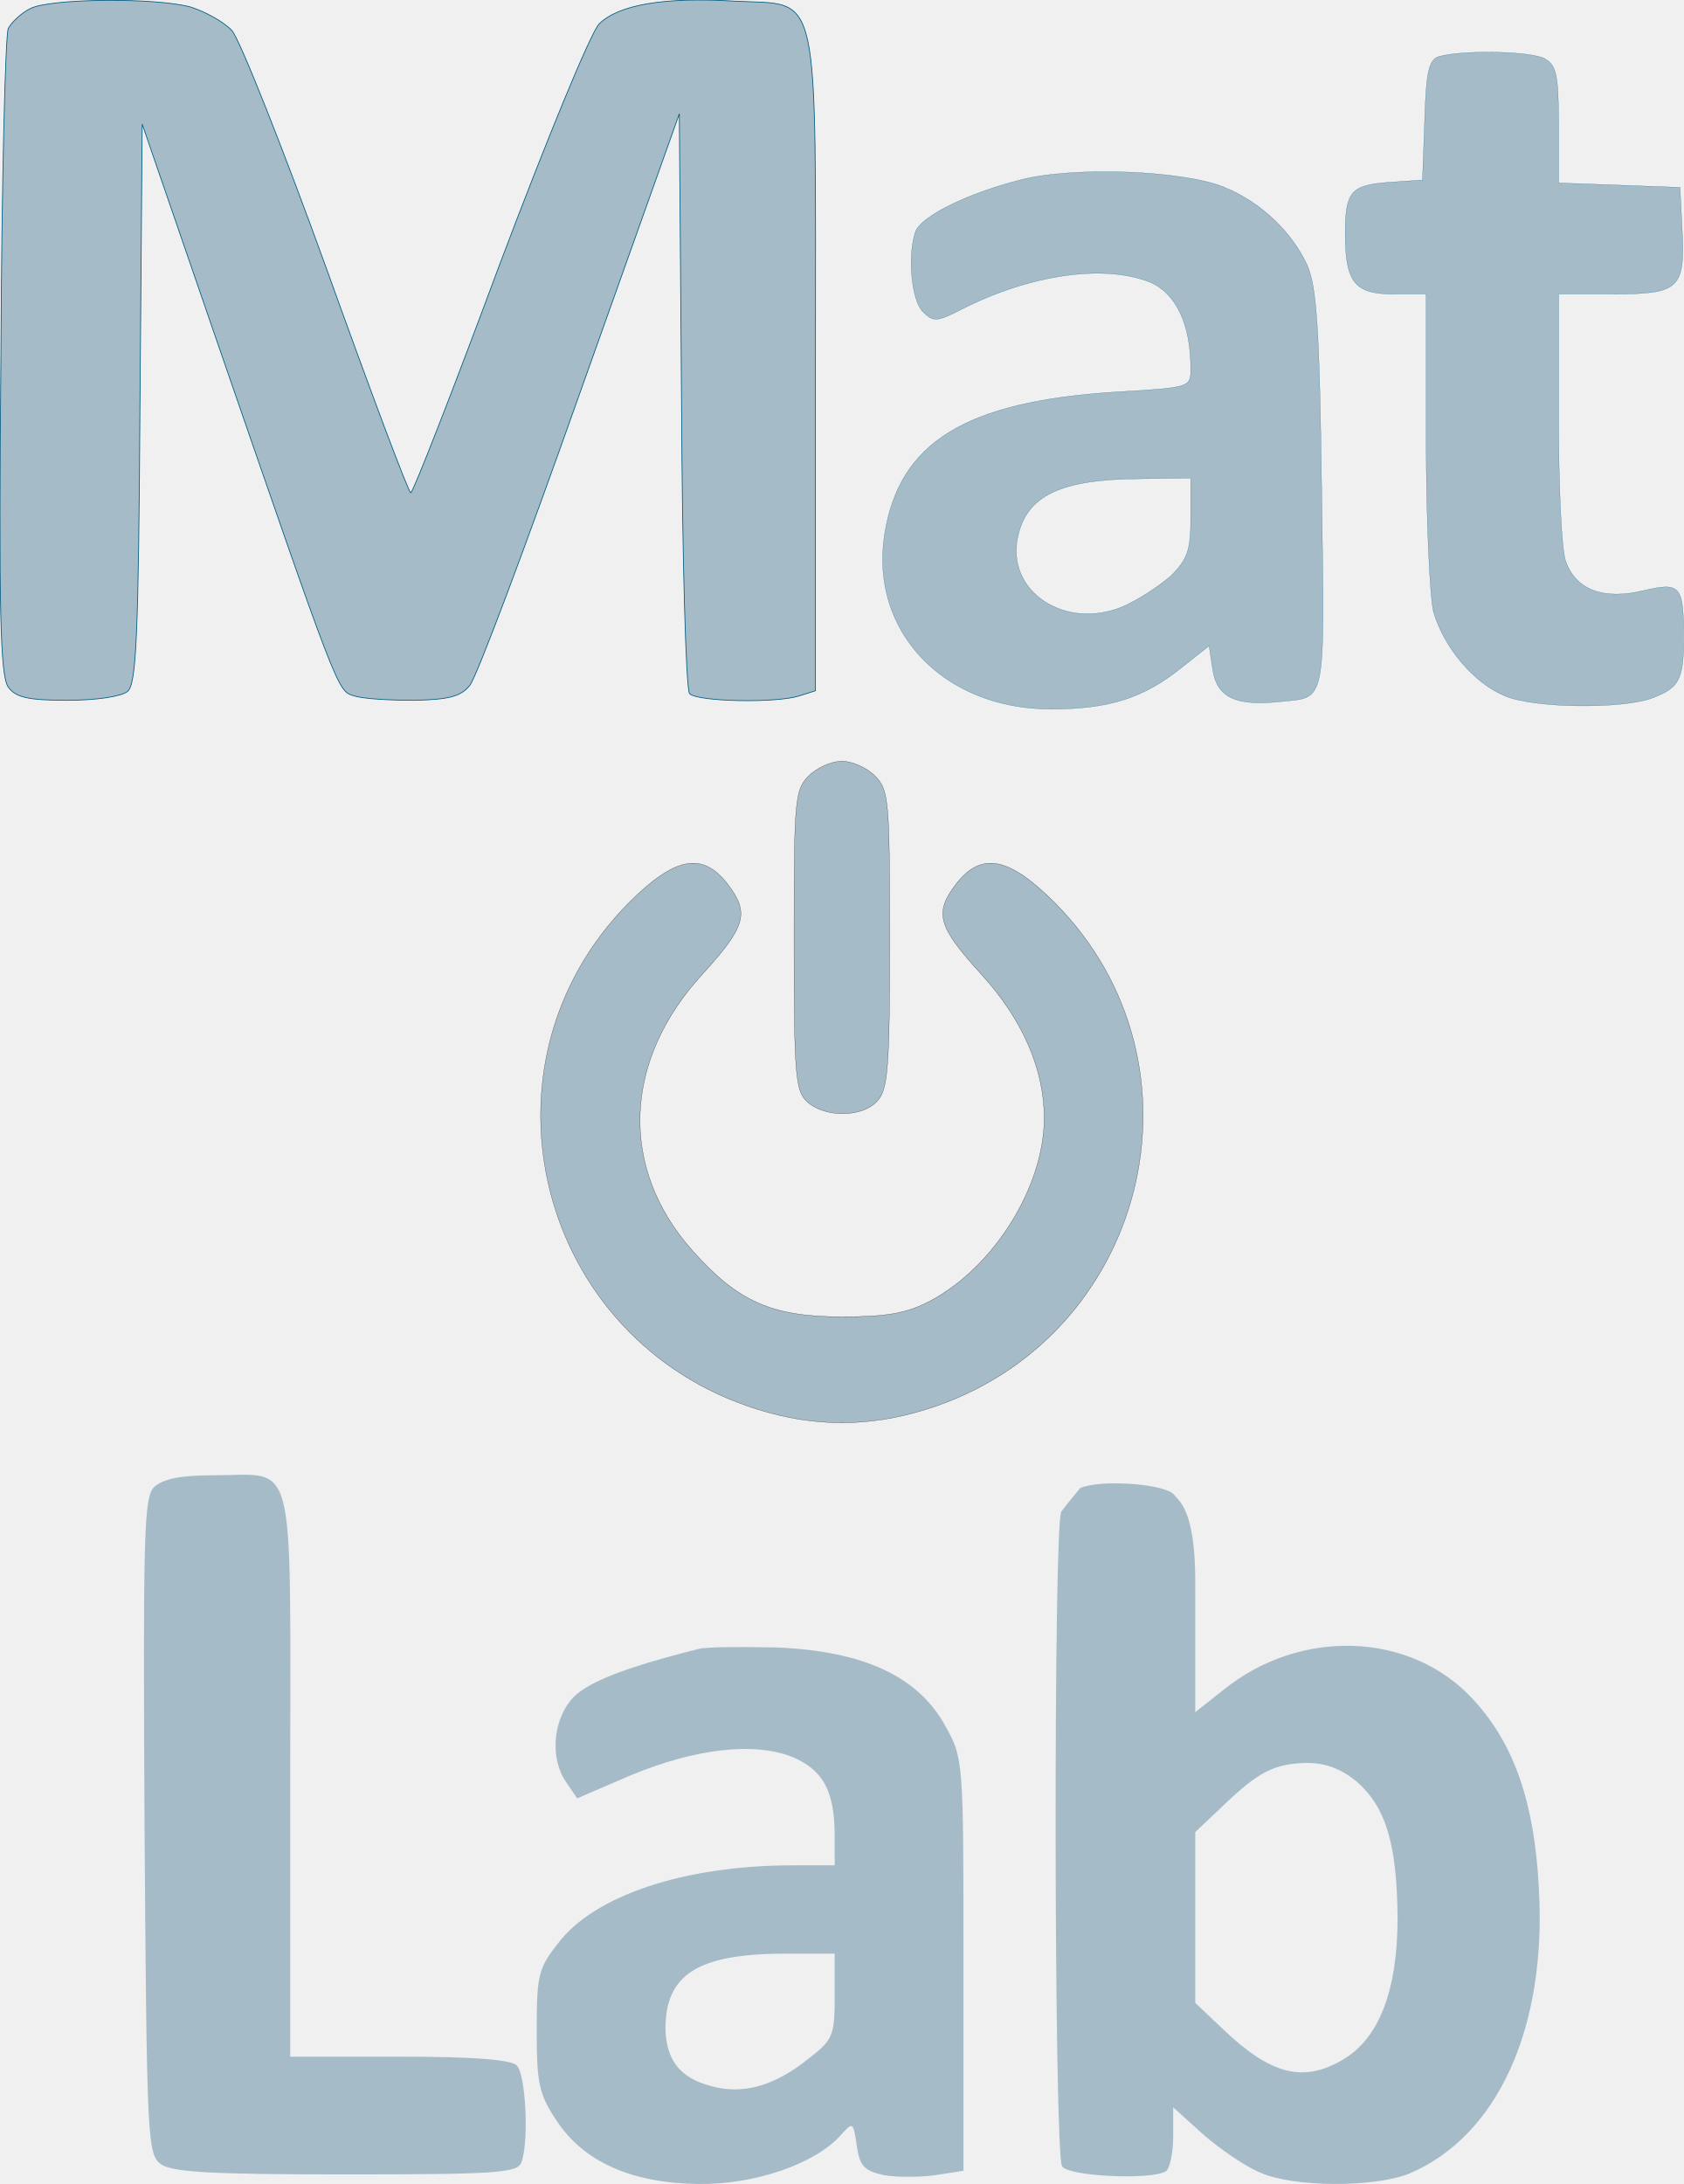
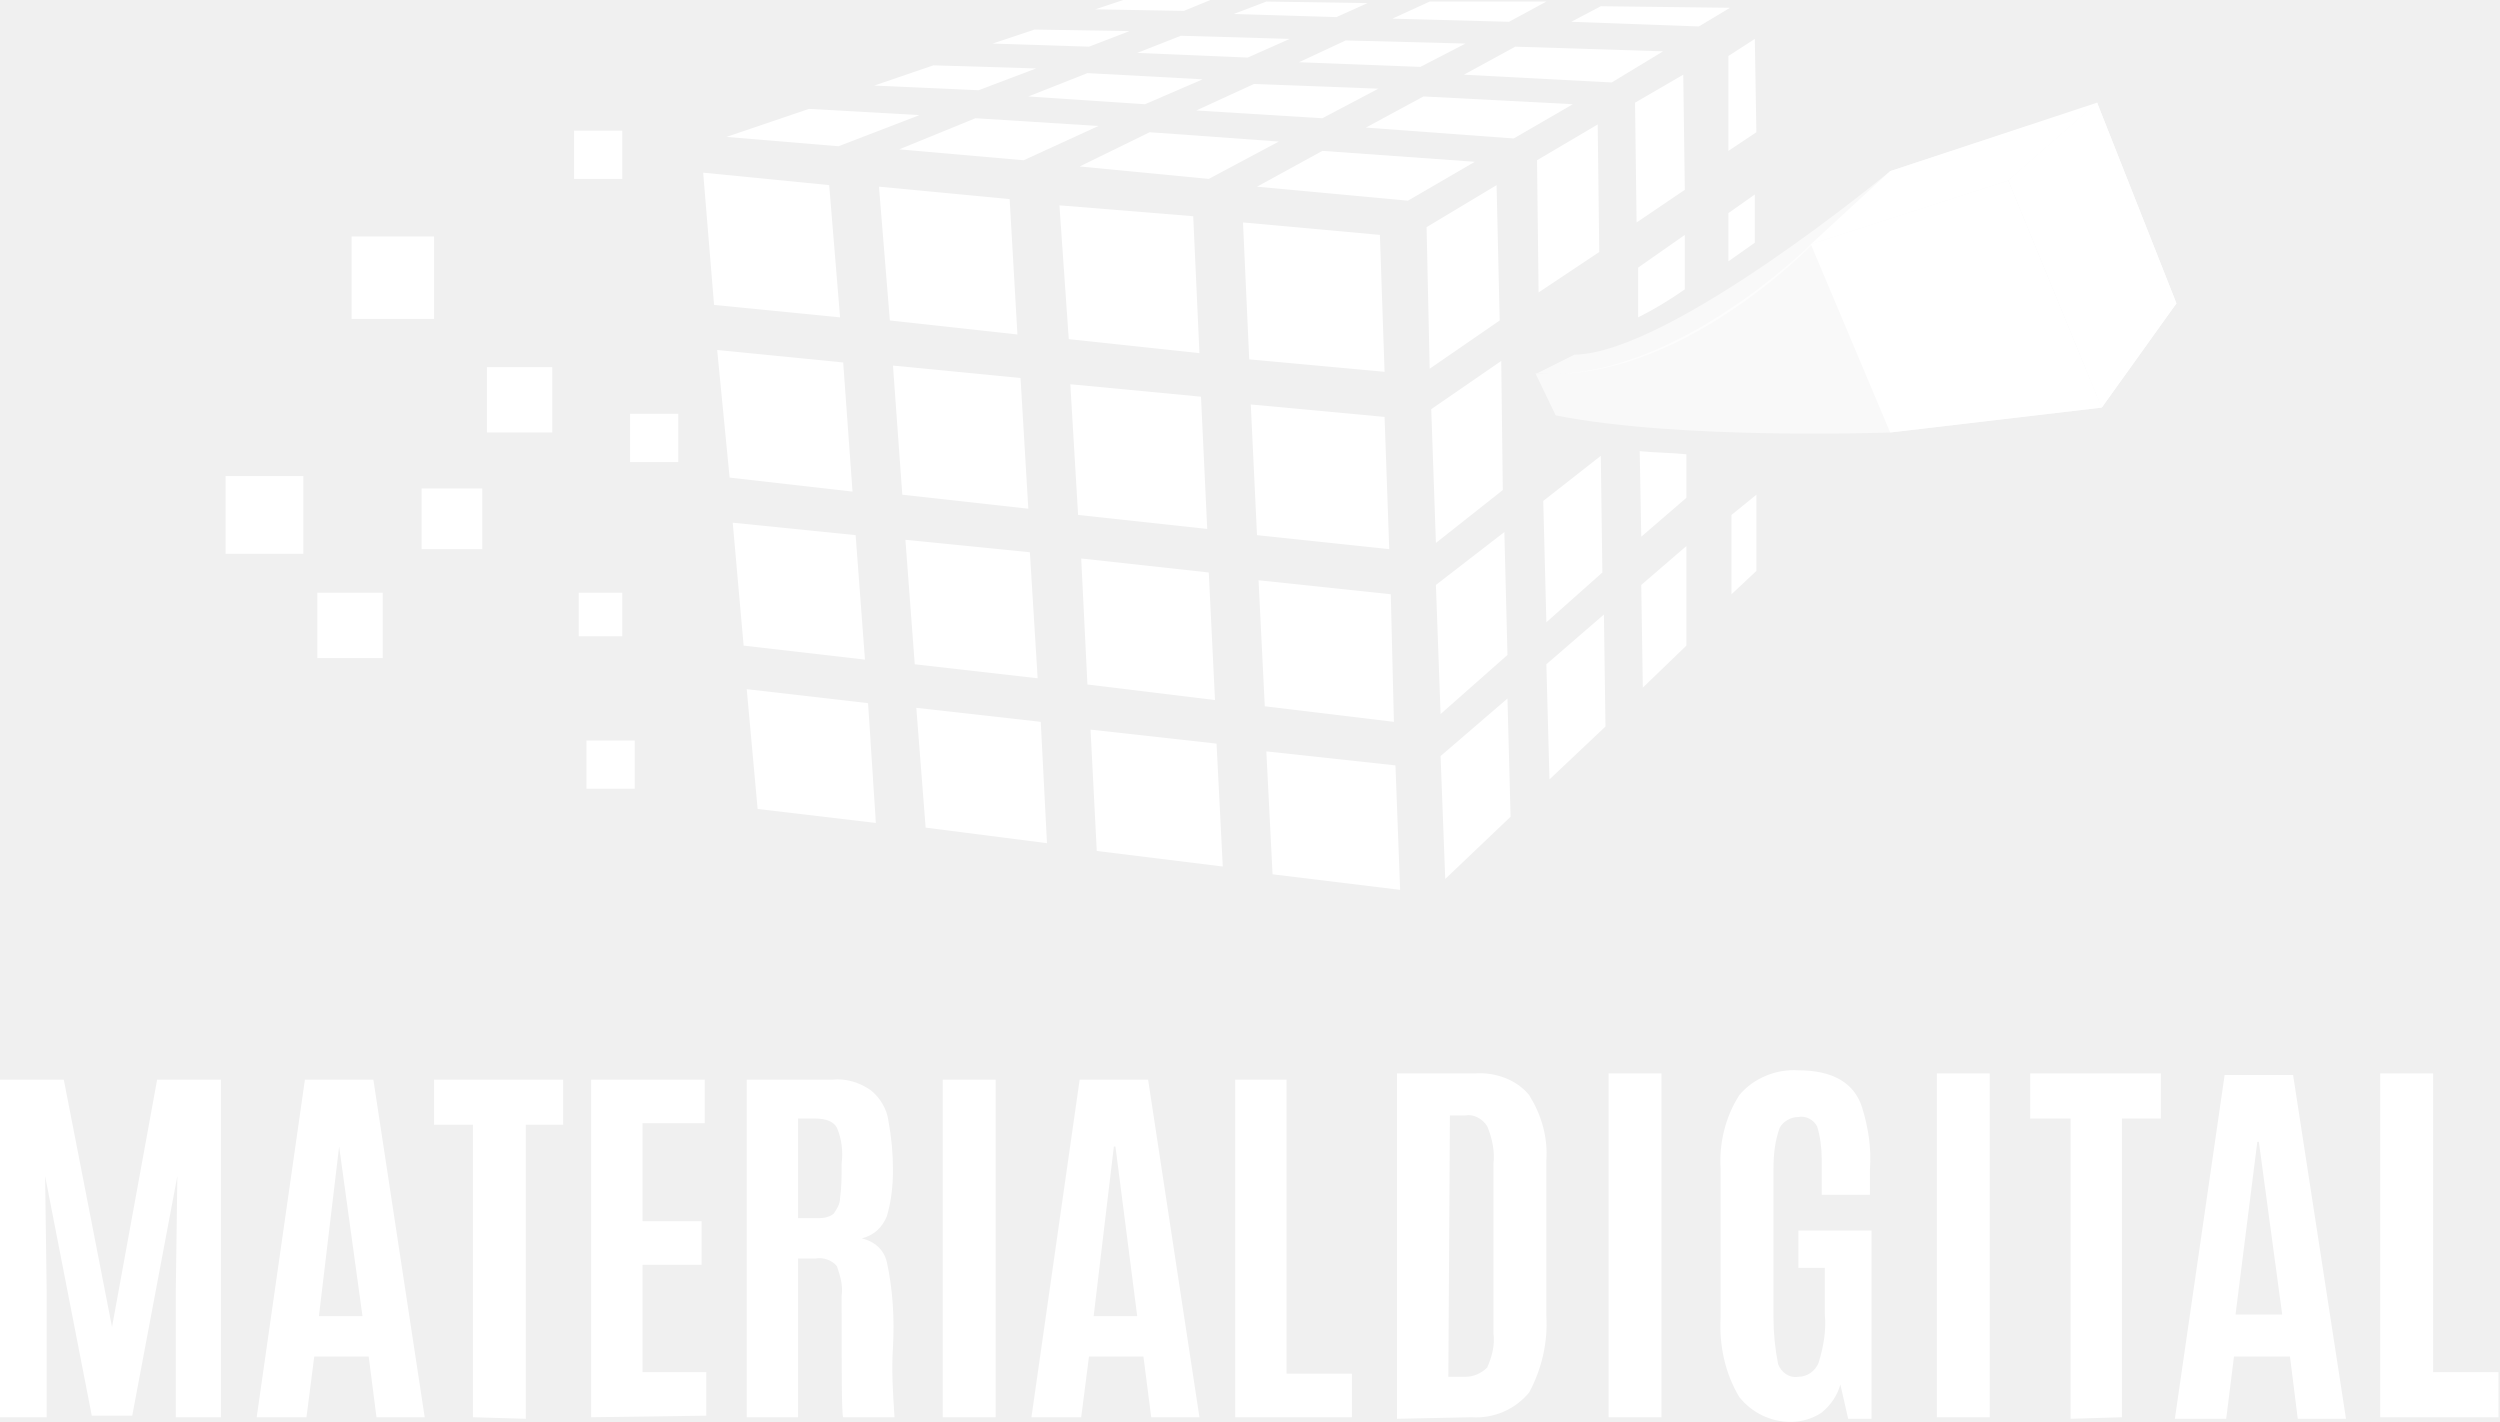
- <svg xmlns="http://www.w3.org/2000/svg" xmlns:xlink="http://www.w3.org/1999/xlink" version="1.1" width="8072.466" height="10469.377">
-   <svg viewBox="-10308.946 -1219.921 8072.466 10469.377" version="1.1" id="SvgjsSvg1014" width="8072.466" height="10469.377">
-     <defs id="SvgjsDefs1013">
-       <color-profile name="Agfa-:-Swop-Standard" xlink:href="../../../Windows/system32/spool/drivers/color/RSWOP.icm" id="SvgjsColor-profile1012" />
-     </defs>
-     <g id="SvgjsG1010" transform="translate(-4140.867,3567.73)" style="fill:#a6bbc8;fill-opacity:1;stroke:#005b7f;stroke-opacity:1">
-       <path class="fil0" d="m -6022.533,-4746.727 c -42.33,21.17 -88.19,63.5 -105.83,95.25 -14.11,31.75 -31.75,740.83 -35.28,1573.39 -10.58,1206.5 -3.53,1531.06 35.28,1583.97 35.28,49.39 95.25,63.5 282.22,63.5 137.58,0 257.53,-17.64 289.28,-42.33 42.33,-35.28 52.92,-254 59.97,-1382.89 l 10.58,-1337.03 331.61,963.08 c 613.83,1778 603.25,1753.31 684.39,1778 42.33,14.11 172.86,21.17 289.28,21.17 162.28,-3.53 222.25,-17.64 264.58,-70.56 31.75,-35.28 268.11,-666.75 529.17,-1404.06 l 476.25,-1337.03 10.58,1375.83 c 3.53,754.94 21.17,1386.42 38.81,1404.06 38.81,38.81 416.28,45.86 525.64,10.58 l 77.61,-24.69 v -1566.33 c 0,-1841.5 28.22,-1718.03 -384.53,-1739.19 -342.19,-21.17 -560.92,17.64 -652.64,109.36 -42.33,45.86 -246.94,543.28 -479.78,1160.64 -222.25,599.72 -412.75,1086.56 -423.33,1086.56 -10.58,0 -190.5,-479.78 -402.17,-1068.92 -211.67,-585.61 -416.28,-1100.67 -455.08,-1146.53 -38.81,-42.33 -130.53,-91.72 -197.56,-112.89 -165.81,-45.86 -670.28,-42.33 -769.06,7.06 z" id="SvgjsPath1009" style="fill:#a6bbc8;fill-opacity:1;stroke:#005b7f;stroke-opacity:1;stroke-width:3.6;stroke-miterlimit:4;stroke-dasharray:none" />
-       <path class="fil0" d="m 733.167,-4517.417 c -49.39,14.11 -63.5,67.03 -70.56,303.39 l -10.58,289.28 -158.75,10.58 c -183.44,14.11 -211.67,42.33 -211.67,246.94 0,232.83 45.86,289.28 229.31,289.28 h 158.75 v 694.97 c 0,384.53 17.64,758.47 35.28,829.03 49.39,169.33 194.03,342.19 342.19,402.17 137.58,59.97 564.44,63.5 705.56,10.58 130.53,-49.39 151.69,-88.19 151.69,-285.75 0,-254 -14.11,-271.64 -194.03,-229.31 -190.5,45.86 -321.03,-3.53 -370.42,-137.58 -21.17,-49.39 -35.28,-359.83 -35.28,-687.92 v -596.19 h 261.06 c 317.5,0 345.72,-24.69 331.61,-306.92 l -10.58,-204.61 -289.28,-10.58 -292.81,-10.58 v -278.69 c 0,-239.89 -10.58,-285.75 -67.03,-317.5 -67.03,-35.28 -384.53,-42.33 -504.47,-10.58 z" id="SvgjsPath1008" style="fill:#a6bbc8;fill-opacity:1;stroke:#005b7f;stroke-opacity:1" />
-       <path class="fil0" d="m -1277.673,-3924.747 c -250.47,63.5 -472.72,172.86 -500.94,246.94 -38.81,109.36 -21.17,328.08 35.28,384.53 49.39,49.39 67.03,49.39 183.44,-10.58 331.61,-169.33 687.92,-218.72 906.64,-130.53 123.47,52.92 194.03,201.08 194.03,412.75 0,91.72 0,91.72 -359.83,112.89 -719.67,45.86 -1037.17,239.89 -1107.72,680.86 -74.08,465.67 282.22,839.61 797.28,839.61 278.69,0 444.5,-52.92 624.42,-197.56 l 134.06,-105.83 17.64,116.42 c 21.17,130.53 109.36,172.86 317.5,151.69 229.31,-24.69 218.72,38.81 204.61,-1008.94 -10.58,-797.28 -24.69,-984.25 -70.56,-1086.56 -74.08,-158.75 -222.25,-299.86 -395.11,-370.42 -194.03,-81.14 -726.72,-102.31 -980.72,-35.28 z m 818.45,1615.72 c 0,158.75 -14.11,201.08 -95.25,282.22 -56.44,49.39 -158.75,116.42 -232.83,148.17 -275.17,112.89 -557.39,-74.08 -500.94,-335.14 42.33,-197.56 204.61,-275.17 575.03,-278.69 l 254,-3.53 v 186.97 z" id="SvgjsPath1007" style="fill:#a6bbc8;fill-opacity:1;stroke:#005b7f;stroke-opacity:1" />
+ <svg xmlns="http://www.w3.org/2000/svg" version="1.1" id="Ebene_1" x="0px" y="0px" viewBox="0 0 160.7 91.4" style="enable-background:new 0 0 160.7 91.4;" xml:space="preserve">
+   <defs id="defs181" />
+   <style type="text/css" id="style2">
+ 	.st0{fill:#588644;}
+ 	.st1{fill:#045291;}
+ 	.st2{opacity:0.6;fill:url(#SVGID_1_);enable-background:new    ;}
+ 	.st3{opacity:0.6;fill:url(#SVGID_2_);enable-background:new    ;}
+ 	.st4{fill:#D4D3D3;}
+ 	.st5{fill:#7D9A63;}
+ </style>
+   <g id="g176" style="fill:#ffffff;fill-opacity:1">
+     <g id="g174" style="fill:#ffffff;fill-opacity:1">
+       <path class="st0" d="M 0,91.1 V 69.4 h 4.1 l 3.1,15.9 2.9,-15.9 h 4.1 V 91.1 H 11.3 V 83 L 11.4,75.6 8.5,91 H 5.9 L 2.9,75.6 3,83 v 8.1 z" id="path6" style="fill:#ffffff;fill-opacity:1" />
+       <path class="st0" d="M 16.5,91.1 19.6,69.4 H 24 l 3.3,21.7 h -3.1 l -0.5,-3.9 h -3.5 l -0.5,3.9 z m 6.8,-6.5 -1.5,-10.9 v 0 l -1.3,10.9 z" id="path8" style="fill:#ffffff;fill-opacity:1" />
+       <path class="st0" d="M 30.4,91.1 V 72.3 h -2.5 v -2.9 h 8.3 v 2.9 h -2.4 v 18.9 z" id="path10" style="fill:#ffffff;fill-opacity:1" />
+       <path class="st0" d="M 38,91.1 V 69.4 h 7.3 v 2.8 h -4 v 6.3 h 3.8 v 2.8 h -3.8 v 6.9 h 4.1 V 91 Z" id="path12" style="fill:#ffffff;fill-opacity:1" />
+       <path class="st0" d="M 52.4,80.9 H 51.3 V 91.1 H 48 V 69.4 h 5.5 c 0.9,-0.1 1.8,0.2 2.5,0.7 0.6,0.5 1,1.2 1.1,1.9 0.2,1.1 0.3,2.1 0.3,3.2 0,1 -0.1,2 -0.4,3 -0.3,0.7 -0.8,1.2 -1.6,1.4 0.8,0.2 1.4,0.7 1.6,1.5 0.4,1.8 0.5,3.7 0.4,5.5 -0.1,1.5 0,3 0.1,4.5 H 54.2 C 54.1,90.9 54.1,88.3 54.1,83.3 54.2,82.6 54,82 53.8,81.4 53.5,81 52.9,80.8 52.4,80.9 Z m -1,-2.6 h 1.3 c 0.3,0 0.7,-0.1 0.9,-0.3 0.2,-0.3 0.4,-0.6 0.4,-1 0.1,-0.7 0.1,-1.4 0.1,-2.1 v -0.1 c 0.1,-0.8 0,-1.6 -0.3,-2.3 -0.2,-0.4 -0.7,-0.6 -1.4,-0.6 h -1.1 v 6.4 z" id="path14" style="fill:#ffffff;fill-opacity:1" />
+       <path class="st0" d="M 60.6,91.1 V 69.4 H 64 v 21.7 z" id="path16" style="fill:#ffffff;fill-opacity:1" />
+       <path class="st0" d="m 66.3,91.1 3.1,-21.7 h 4.4 l 3.3,21.7 H 74 L 73.5,87.2 H 70 l -0.5,3.9 z m 6.8,-6.5 -1.4,-10.9 h -0.1 l -1.3,10.9 z" id="path18" style="fill:#ffffff;fill-opacity:1" />
+       <path class="st0" d="M 79.4,91.1 V 69.4 h 3.3 v 18.9 h 4.2 v 2.8 z" id="path20" style="fill:#ffffff;fill-opacity:1" />
+       <g id="g36" style="fill:#ffffff;fill-opacity:1">
+         <path class="st1" d="M 89.8,91.2 V 69 h 5 c 1.3,-0.1 2.7,0.4 3.5,1.4 0.8,1.3 1.2,2.7 1.1,4.2 v 10 c 0.1,1.7 -0.3,3.4 -1.1,4.9 -0.9,1.1 -2.3,1.7 -3.7,1.6 z m 3.3,-2.7 h 1.1 c 0.5,0 1,-0.2 1.4,-0.6 0.3,-0.7 0.5,-1.4 0.4,-2.2 V 74.8 C 96.1,74 95.9,73.1 95.6,72.4 95.3,71.9 94.7,71.6 94.2,71.7 h -1 z" id="path22" style="fill:#ffffff;fill-opacity:1" />
+         <path class="st1" d="M 103.4,91.2 V 69 h 3.4 v 22.1 h -3.4 z" id="path24" style="fill:#ffffff;fill-opacity:1" />
+         <path class="st1" d="m 115.1,91.4 c -1.3,0 -2.5,-0.6 -3.3,-1.6 -0.9,-1.5 -1.3,-3.3 -1.2,-5.1 v -9.6 c -0.1,-1.6 0.3,-3.3 1.2,-4.7 0.9,-1.1 2.4,-1.7 3.8,-1.6 2.2,0 3.6,0.8 4.1,2.4 0.4,1.3 0.6,2.6 0.5,4 v 1.6 h -3.1 v -2.3 c 0,-0.7 -0.1,-1.5 -0.3,-2.1 -0.2,-0.4 -0.7,-0.7 -1.2,-0.6 -0.5,0 -1,0.3 -1.2,0.7 -0.3,0.8 -0.4,1.7 -0.4,2.6 v 9.6 c 0,1 0.1,2 0.3,3 0.2,0.5 0.7,0.9 1.3,0.8 0.6,0 1.1,-0.4 1.3,-0.9 0.3,-1 0.5,-2 0.4,-3.1 v -3 h -1.7 v -2.4 h 4.7 v 12.1 h -1.5 L 118.3,89 c -0.2,0.7 -0.6,1.3 -1.2,1.8 -0.6,0.4 -1.3,0.6 -2,0.6 z" id="path26" style="fill:#ffffff;fill-opacity:1" />
+         <path class="st1" d="M 124.5,91.2 V 69 h 3.4 v 22.1 h -3.4 z" id="path28" style="fill:#ffffff;fill-opacity:1" />
+         <path class="st1" d="M 133.1,91.2 V 71.9 h -2.6 V 69 h 8.4 v 2.9 h -2.5 v 19.2 z" id="path30" style="fill:#ffffff;fill-opacity:1" />
+         <path class="st1" d="M 139.8,91.2 143,69.1 h 4.4 l 3.4,22.1 h -3.1 l -0.5,-4 h -3.6 l -0.5,4 z m 6.9,-6.7 -1.5,-11.1 h -0.1 l -1.4,11.1 z" id="path32" style="fill:#ffffff;fill-opacity:1" />
+         <path class="st1" d="M 153,91.2 V 69 h 3.4 v 19.2 h 4.2 v 2.9 H 153 Z" id="path34" style="fill:#ffffff;fill-opacity:1" />
+       </g>
+       <rect x="22.6" y="15.2" class="st1" width="5.3" height="5.3" id="rect38" style="fill:#ffffff;fill-opacity:1" />
+       <rect x="14.5" y="30.6" class="st1" width="5" height="5" id="rect40" style="fill:#ffffff;fill-opacity:1" />
+       <rect x="27.1" y="31.4" class="st1" width="3.9" height="3.9" id="rect42" style="fill:#ffffff;fill-opacity:1" />
+       <rect x="40.5" y="26.6" class="st1" width="3.1" height="3.1" id="rect44" style="fill:#ffffff;fill-opacity:1" />
+       <rect x="37.2" y="38.1" class="st1" width="2.8" height="2.8" id="rect46" style="fill:#ffffff;fill-opacity:1" />
+       <rect x="37.7" y="47.6" class="st1" width="3.1" height="3.1" id="rect48" style="fill:#ffffff;fill-opacity:1" />
+       <rect x="36.9" y="8.4" class="st1" width="3.1" height="3.1" id="rect50" style="fill:#ffffff;fill-opacity:1" />
+       <rect x="31.3" y="23.6" class="st1" width="4.2" height="4.2" id="rect52" style="fill:#ffffff;fill-opacity:1" />
+       <rect x="20.4" y="38.1" class="st1" width="4.2" height="4.2" id="rect54" style="fill:#ffffff;fill-opacity:1" />
+       <linearGradient id="SVGID_1_" gradientUnits="userSpaceOnUse" x1="98.76" y1="72.32" x2="135.12" y2="72.32" gradientTransform="matrix(1,0,0,-1,0,92.0556)">
+         <stop offset="0" style="stop-color:#588644;stop-opacity:0" id="stop56" />
+         <stop offset="0.61" style="stop-color:#588644" id="stop58" />
+       </linearGradient>
+       <path class="st2" d="m 116.4,15.7 c 0,0 -9,9 -17.7,8.3 v 0 l 1.3,2.7 c 8,1.6 21.5,1.1 21.5,1.1 L 135.1,26.2 129,11.6 Z" id="path61" style="fill:#ffffff;fill-opacity:1" />
+       <linearGradient id="SVGID_2_" gradientUnits="userSpaceOnUse" x1="98.76" y1="76.743" x2="134.83" y2="76.743" gradientTransform="matrix(1,0,0,-1,0,92.0556)">
+         <stop offset="0" style="stop-color:#7D9A63;stop-opacity:0" id="stop63" />
+         <stop offset="0.63" style="stop-color:#7D9A63" id="stop65" />
+       </linearGradient>
+       <path class="st3" d="m 129.1,11.6 5.8,-5 -13.4,4.4 c 0,0 -14.1,11.7 -20.3,11.8 L 98.8,24 v 0 c 9.1,0.7 17.7,-8.3 17.7,-8.3 z" id="path68" style="fill:#ffffff;fill-opacity:1" />
+       <polygon class="st0" points="129.1,11.6 116.4,15.7 121.5,27.8 135.1,26.2 " id="polygon70" style="fill:#ffffff;fill-opacity:1" />
+       <polygon class="st0" points="129.1,11.6 135.1,26.2 139.9,19.5 134.8,6.6 " id="polygon72" style="fill:#ffffff;fill-opacity:1" />
+       <polygon class="st4" points="129.1,11.6 135.1,26.2 139.9,19.5 134.8,6.6 " id="polygon74" style="fill:#ffffff;fill-opacity:1" />
+       <polygon class="st5" points="116.4,15.7 129.1,11.6 134.8,6.6 121.5,11 " id="polygon76" style="fill:#ffffff;fill-opacity:1" />
+       <g id="g172" style="fill:#ffffff;fill-opacity:1">
+         <polygon class="st1" points="65.4,21.5 64.9,12.8 56.5,12 57.2,20.6 " id="polygon78" style="fill:#ffffff;fill-opacity:1" />
+         <polygon class="st1" points="76.7,13.9 68.1,13.2 68.7,21.8 77.1,22.7 " id="polygon80" style="fill:#ffffff;fill-opacity:1" />
+         <polygon class="st1" points="70.5,54.7 78.6,55.7 78.2,47.8 70.1,46.9 " id="polygon82" style="fill:#ffffff;fill-opacity:1" />
+         <polygon class="st1" points="81.3,45.4 89.6,46.4 89.4,38.2 80.9,37.3 " id="polygon84" style="fill:#ffffff;fill-opacity:1" />
+         <polygon class="st1" points="69.9,44 78.1,45 77.7,36.8 69.5,35.9 " id="polygon86" style="fill:#ffffff;fill-opacity:1" />
+         <polygon class="st1" points="89,26.8 80.4,26 80.8,34.4 89.3,35.3 " id="polygon88" style="fill:#ffffff;fill-opacity:1" />
+         <polygon class="st1" points="81.8,56.2 90,57.2 89.7,49.2 81.4,48.3 " id="polygon90" style="fill:#ffffff;fill-opacity:1" />
+         <polygon class="st1" points="77.2,25.5 68.8,24.7 69.3,33.1 77.6,34 " id="polygon92" style="fill:#ffffff;fill-opacity:1" />
+         <polygon class="st1" points="59.5,53.2 67.3,54.2 66.9,46.4 58.9,45.5 " id="polygon94" style="fill:#ffffff;fill-opacity:1" />
+         <polygon class="st1" points="65.6,24.3 57.4,23.5 58,31.8 66.1,32.7 " id="polygon96" style="fill:#ffffff;fill-opacity:1" />
+         <polygon class="st1" points="45.2,11.1 45.9,19.6 54,20.4 53.3,11.9 " id="polygon98" style="fill:#ffffff;fill-opacity:1" />
+         <polygon class="st1" points="48.7,52 56.3,52.9 55.8,45.2 48,44.3 " id="polygon100" style="fill:#ffffff;fill-opacity:1" />
+         <polygon class="st1" points="58.8,42.7 66.7,43.6 66.2,35.5 58.2,34.7 " id="polygon102" style="fill:#ffffff;fill-opacity:1" />
+         <polygon class="st1" points="46.1,22.5 46.9,30.7 54.8,31.6 54.2,23.3 " id="polygon104" style="fill:#ffffff;fill-opacity:1" />
+         <polygon class="st1" points="88.7,15.1 79.9,14.3 80.3,23.1 89,23.9 " id="polygon106" style="fill:#ffffff;fill-opacity:1" />
+         <polygon class="st1" points="47.1,33.6 47.8,41.5 55.6,42.4 55,34.4 " id="polygon108" style="fill:#ffffff;fill-opacity:1" />
+         <polygon class="st1" points="111.3,38.2 112.9,36.7 112.9,31.8 111.3,33.1 " id="polygon110" style="fill:#ffffff;fill-opacity:1" />
+         <polygon class="st1" points="112.8,2.5 111.1,3.6 111.1,9.7 112.9,8.5 " id="polygon112" style="fill:#ffffff;fill-opacity:1" />
+         <polygon class="st1" points="105.6,44.2 108.4,41.5 108.4,35.1 105.5,37.6 " id="polygon114" style="fill:#ffffff;fill-opacity:1" />
+         <polygon class="st1" points="99.6,50.1 103.2,46.7 103.1,39.5 99.4,42.7 " id="polygon116" style="fill:#ffffff;fill-opacity:1" />
+         <polygon class="st1" points="92.9,56.5 97.1,52.5 96.9,44.9 92.6,48.6 " id="polygon118" style="fill:#ffffff;fill-opacity:1" />
+         <g id="g126" style="fill:#ffffff;fill-opacity:1">
+           <path class="st1" d="m 112.8,12.5 -1.7,1.2 v 3.1 l 1.7,-1.2 z" id="path120" style="fill:#ffffff;fill-opacity:1" />
+           <path class="st1" d="m 105.5,34.5 2.9,-2.5 v -2.8 c -1,-0.1 -2,-0.1 -3,-0.2 z" id="path122" style="fill:#ffffff;fill-opacity:1" />
+           <path class="st1" d="m 108.3,15.1 -3,2.1 v 3.2 c 1,-0.5 2,-1.1 3,-1.8 z" id="path124" style="fill:#ffffff;fill-opacity:1" />
+         </g>
+         <polygon class="st1" points="108.2,4.8 105.1,6.6 105.2,14.3 108.3,12.2 " id="polygon128" style="fill:#ffffff;fill-opacity:1" />
+         <polygon class="st1" points="102.9,29.3 99.2,32.2 99.4,40 103,36.8 " id="polygon130" style="fill:#ffffff;fill-opacity:1" />
+         <polygon class="st1" points="98.9,18.8 102.8,16.2 102.7,8 98.8,10.3 " id="polygon132" style="fill:#ffffff;fill-opacity:1" />
+         <polygon class="st1" points="96.7,34.2 92.3,37.6 92.6,45.9 96.9,42.1 " id="polygon134" style="fill:#ffffff;fill-opacity:1" />
+         <polygon class="st1" points="96.2,11.9 91.7,14.6 91.9,23.7 96.4,20.6 " id="polygon136" style="fill:#ffffff;fill-opacity:1" />
+         <polygon class="st1" points="87.9,0.2 81.4,0.1 79.3,0.9 85.9,1.1 " id="polygon138" style="fill:#ffffff;fill-opacity:1" />
+         <polygon class="st1" points="111.2,0.5 102.9,0.4 101,1.4 109.2,1.7 " id="polygon140" style="fill:#ffffff;fill-opacity:1" />
+         <polygon class="st1" points="82.9,2.5 75.9,2.3 73.1,3.4 80.2,3.7 " id="polygon142" style="fill:#ffffff;fill-opacity:1" />
+         <polygon class="st1" points="77.3,5.1 69.9,4.7 66.1,6.2 73.6,6.7 " id="polygon144" style="fill:#ffffff;fill-opacity:1" />
+         <polygon class="st1" points="70.6,8.1 62.7,7.6 57.8,9.6 65.8,10.3 " id="polygon146" style="fill:#ffffff;fill-opacity:1" />
+         <polygon class="st1" points="99.4,0.1 91.9,0.1 89.5,1.2 97,1.4 " id="polygon148" style="fill:#ffffff;fill-opacity:1" />
+         <polygon class="st1" points="83.5,4 91.3,4.3 94.2,2.8 86.5,2.6 " id="polygon150" style="fill:#ffffff;fill-opacity:1" />
+         <polygon class="st1" points="76.9,7.1 85,7.6 88.6,5.7 80.6,5.4 " id="polygon152" style="fill:#ffffff;fill-opacity:1" />
+         <polygon class="st1" points="82.2,9.1 73.9,8.5 69.4,10.7 77.7,11.5 " id="polygon154" style="fill:#ffffff;fill-opacity:1" />
+         <polygon class="st1" points="94.1,4.8 103.6,5.3 106.9,3.3 97.4,3 " id="polygon156" style="fill:#ffffff;fill-opacity:1" />
+         <polygon class="st1" points="87.8,8.2 97.3,8.9 101.1,6.7 91.5,6.2 " id="polygon158" style="fill:#ffffff;fill-opacity:1" />
+         <polygon class="st1" points="80.8,12 90.5,12.9 94.8,10.4 85,9.7 " id="polygon160" style="fill:#ffffff;fill-opacity:1" />
+         <polygon class="st1" points="70.4,0.6 76.1,0.7 77.8,0 72.2,0 " id="polygon162" style="fill:#ffffff;fill-opacity:1" />
+         <polygon class="st1" points="63.8,2.8 70,3 72.6,2 66.5,1.9 " id="polygon164" style="fill:#ffffff;fill-opacity:1" />
+         <polygon class="st1" points="56.2,5.5 62.9,5.8 66.6,4.4 60,4.2 " id="polygon166" style="fill:#ffffff;fill-opacity:1" />
+         <polygon class="st1" points="46.7,8.8 53.9,9.4 59.1,7.4 52,7 " id="polygon168" style="fill:#ffffff;fill-opacity:1" />
+         <polygon class="st1" points="96.5,23.2 92,26.3 92.3,34.9 96.6,31.5 " id="polygon170" style="fill:#ffffff;fill-opacity:1" />
+       </g>
    </g>
-     <g id="SvgjsG1006" transform="translate(-4274.807,3567.73)" style="fill:#a6bbc8;fill-opacity:1">
-       <path class="fil0" d="m -854.6,2345.197 c 0,0 -76.846,92.167 -90.956,113.327 -38.81,52.92 -35.28,3081.47 3.53,3137.91 28.22,49.39 426.86,67.03 497.42,24.69 17.64,-10.58 35.28,-84.67 35.28,-165.81 v -141.11 l 144.64,130.53 c 81.14,70.56 204.61,155.22 275.17,183.44 162.28,70.56 546.81,70.56 712.61,3.53 423.33,-179.92 659.69,-698.5 620.89,-1368.78 -21.17,-412.75 -119.94,-694.97 -317.5,-906.64 -296.33,-321.03 -825.5,-342.19 -1195.92,-42.33 l -134.06,105.83 v -627.94 c 0,-345.72 -80.795,-385.904 -98.435,-410.594 -35.28,-56.44 -353.899,-78.383 -452.669,-36.053 z m 1323.684,1406.217 c 141.11,123.47 194.03,296.33 197.56,652.64 0,349.25 -88.19,578.56 -261.06,680.86 -190.5,112.89 -345.72,74.08 -575.03,-144.64 l -134.06,-127 v -409.22 -409.22 l 134.06,-127 c 172.86,-165.81 246.94,-201.08 402.17,-204.61 88.19,0 162.28,28.22 236.36,88.19 z" id="SvgjsPath1005" style="fill:#a6bbc8;fill-opacity:1" />
-       <path class="fil0" d="m -5295.306,2340.824 c -49.39,49.39 -52.92,225.78 -45.86,1626.31 10.58,1506.36 14.11,1569.86 77.61,1619.25 56.44,38.81 236.36,49.39 889,49.39 712.61,0 821.97,-7.06 839.61,-56.44 38.81,-98.78 21.17,-423.33 -21.17,-465.67 -28.22,-28.22 -204.61,-42.33 -564.44,-42.33 h -522.11 v -1358.19 c 0,-1559.28 31.75,-1428.75 -366.89,-1428.75 -162.28,0 -243.42,17.64 -285.75,56.44 z" id="SvgjsPath1004" style="fill:#a6bbc8;fill-opacity:1" />
-       <path class="fil0" d="m -2684.756,3116.944 c -366.89,91.72 -550.33,165.81 -613.83,246.94 -88.19,109.36 -95.25,285.75 -21.17,391.58 l 52.92,77.61 254,-109.36 c 313.97,-130.53 596.19,-162.28 779.64,-88.19 148.17,63.5 201.08,165.81 201.08,381 v 137.58 h -201.08 c -518.58,0 -952.5,144.64 -1125.36,373.94 -95.25,119.94 -102.31,155.22 -102.31,419.81 0,250.47 10.58,303.39 95.25,430.39 130.53,197.56 359.83,299.86 680.86,303.39 268.11,3.53 553.86,-95.25 677.33,-229.31 63.5,-70.56 63.5,-70.56 81.14,45.86 14.11,98.78 35.28,119.94 130.53,141.11 59.97,10.58 172.86,10.58 246.94,0 l 134.06,-21.17 v -987.78 c 0,-987.78 0,-987.78 -88.19,-1146.53 -130.53,-236.36 -391.58,-356.31 -804.33,-373.94 -169.33,-3.53 -338.67,-3.53 -377.47,7.06 z m 652.64,1661.58 c 0,190.5 -7.06,211.67 -127,303.39 -162.28,130.53 -313.97,172.86 -465.67,130.53 -148.17,-38.81 -215.19,-123.47 -218.72,-275.17 0,-257.53 151.69,-356.31 557.39,-359.83 h 254 z" id="SvgjsPath1003" style="fill:#a6bbc8;fill-opacity:1" />
-     </g>
-     <g id="SvgjsG1002" transform="translate(-4062.852,3697.788)" style="stroke:#000000;stroke-opacity:1;fill:#a6bbc8;fill-opacity:1">
-       <path class="fil0" d="m -2368.616,-1198.358 c -67.03,67.03 -70.56,116.42 -70.56,786.69 0,652.64 7.06,723.19 63.5,776.11 88.19,77.61 264.58,74.08 335.14,-3.53 52.92,-56.44 59.97,-165.81 59.97,-776.11 0,-666.75 -3.53,-716.14 -70.56,-783.17 -38.81,-38.81 -109.36,-70.56 -158.75,-70.56 -49.39,0 -119.94,31.75 -158.75,70.56 z" id="SvgjsPath1001" style="stroke:#000000;stroke-opacity:1;fill:#a6bbc8;fill-opacity:1" />
-       <path class="fil0" d="m -3229.386,-591.578 c -776.11,779.64 -440.97,2102.56 617.36,2430.64 271.64,84.67 532.69,84.67 804.33,0 1058.33,-328.08 1393.47,-1651 617.36,-2430.64 -218.72,-218.72 -349.25,-243.42 -469.19,-91.72 -109.36,141.11 -91.72,204.61 116.42,433.92 197.56,215.19 303.39,455.08 303.39,691.44 0,328.08 -239.89,712.61 -543.28,874.89 -112.89,59.97 -204.61,77.61 -426.86,77.61 -338.67,0 -500.94,-74.08 -719.67,-321.03 -349.25,-395.11 -328.08,-910.17 52.92,-1322.92 208.14,-229.31 225.78,-292.81 116.42,-433.92 -119.94,-151.69 -250.47,-127 -469.19,91.72 z" id="SvgjsPath1000" style="stroke:#000000;stroke-opacity:1;fill:#a6bbc8;fill-opacity:1" />
-     </g>
-   </svg>
-   <style>@media (prefers-color-scheme: light) { :root { filter: none; } }
- </style>
+   </g>
</svg>
